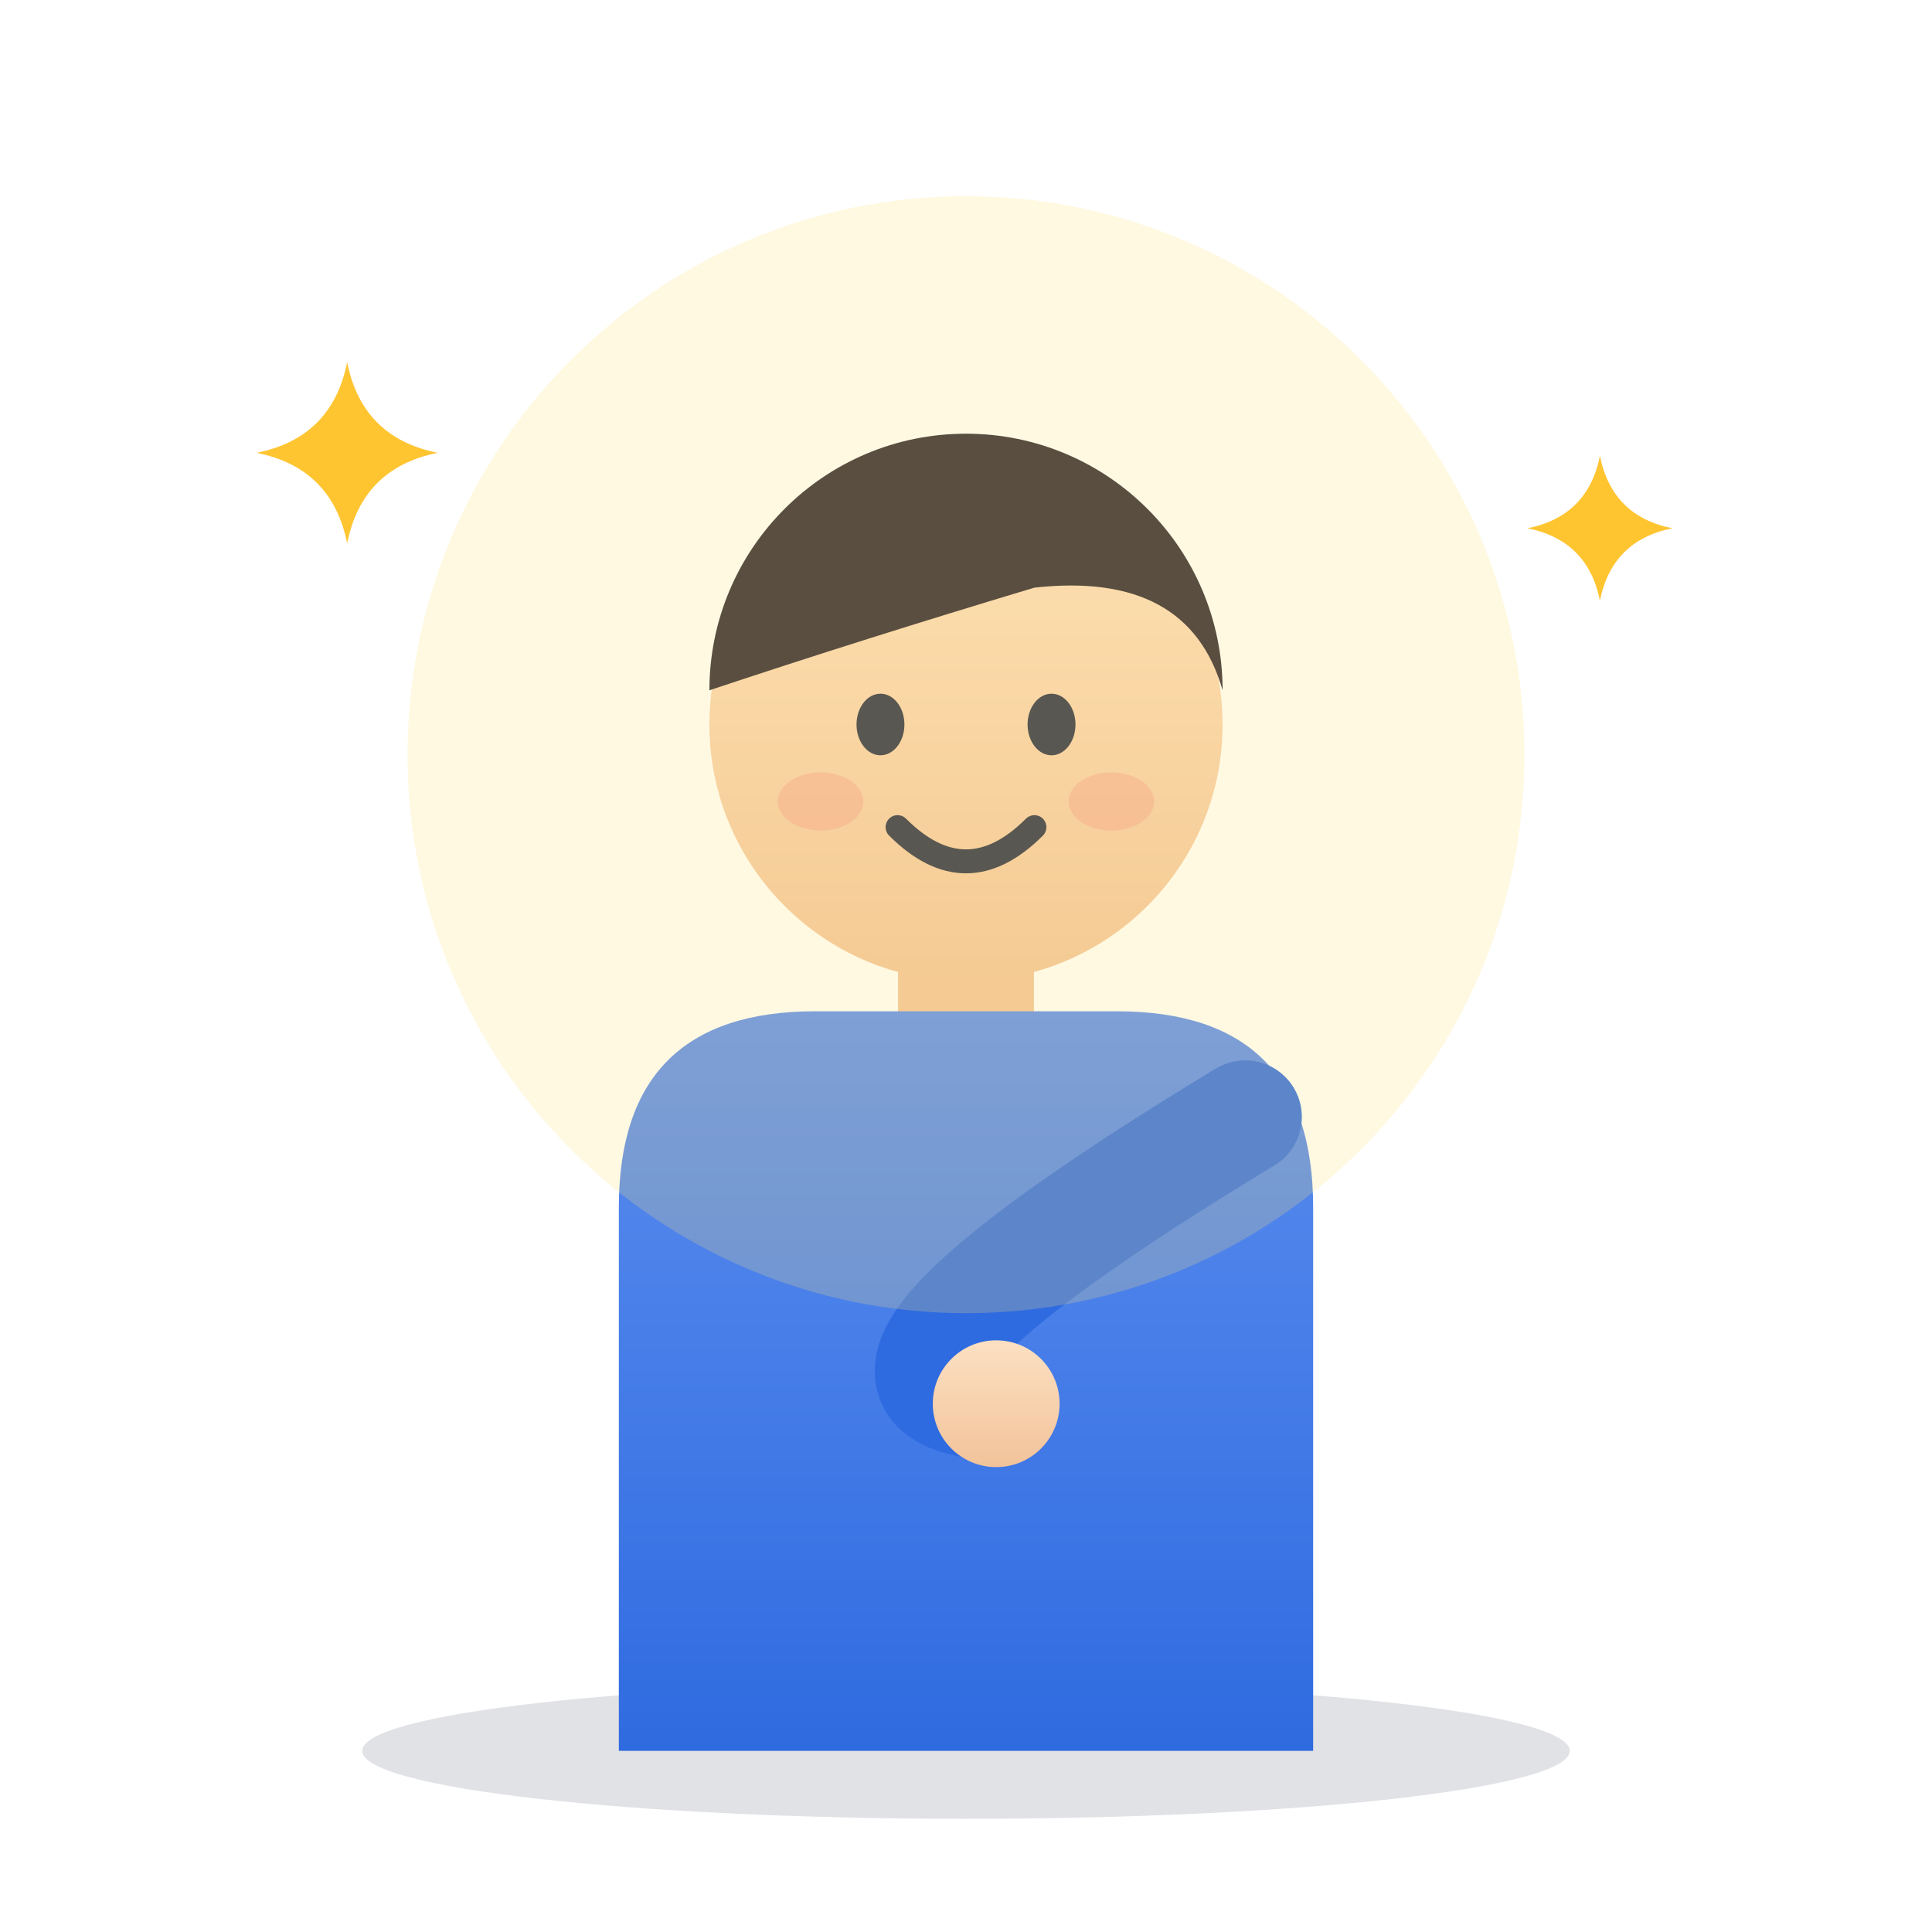
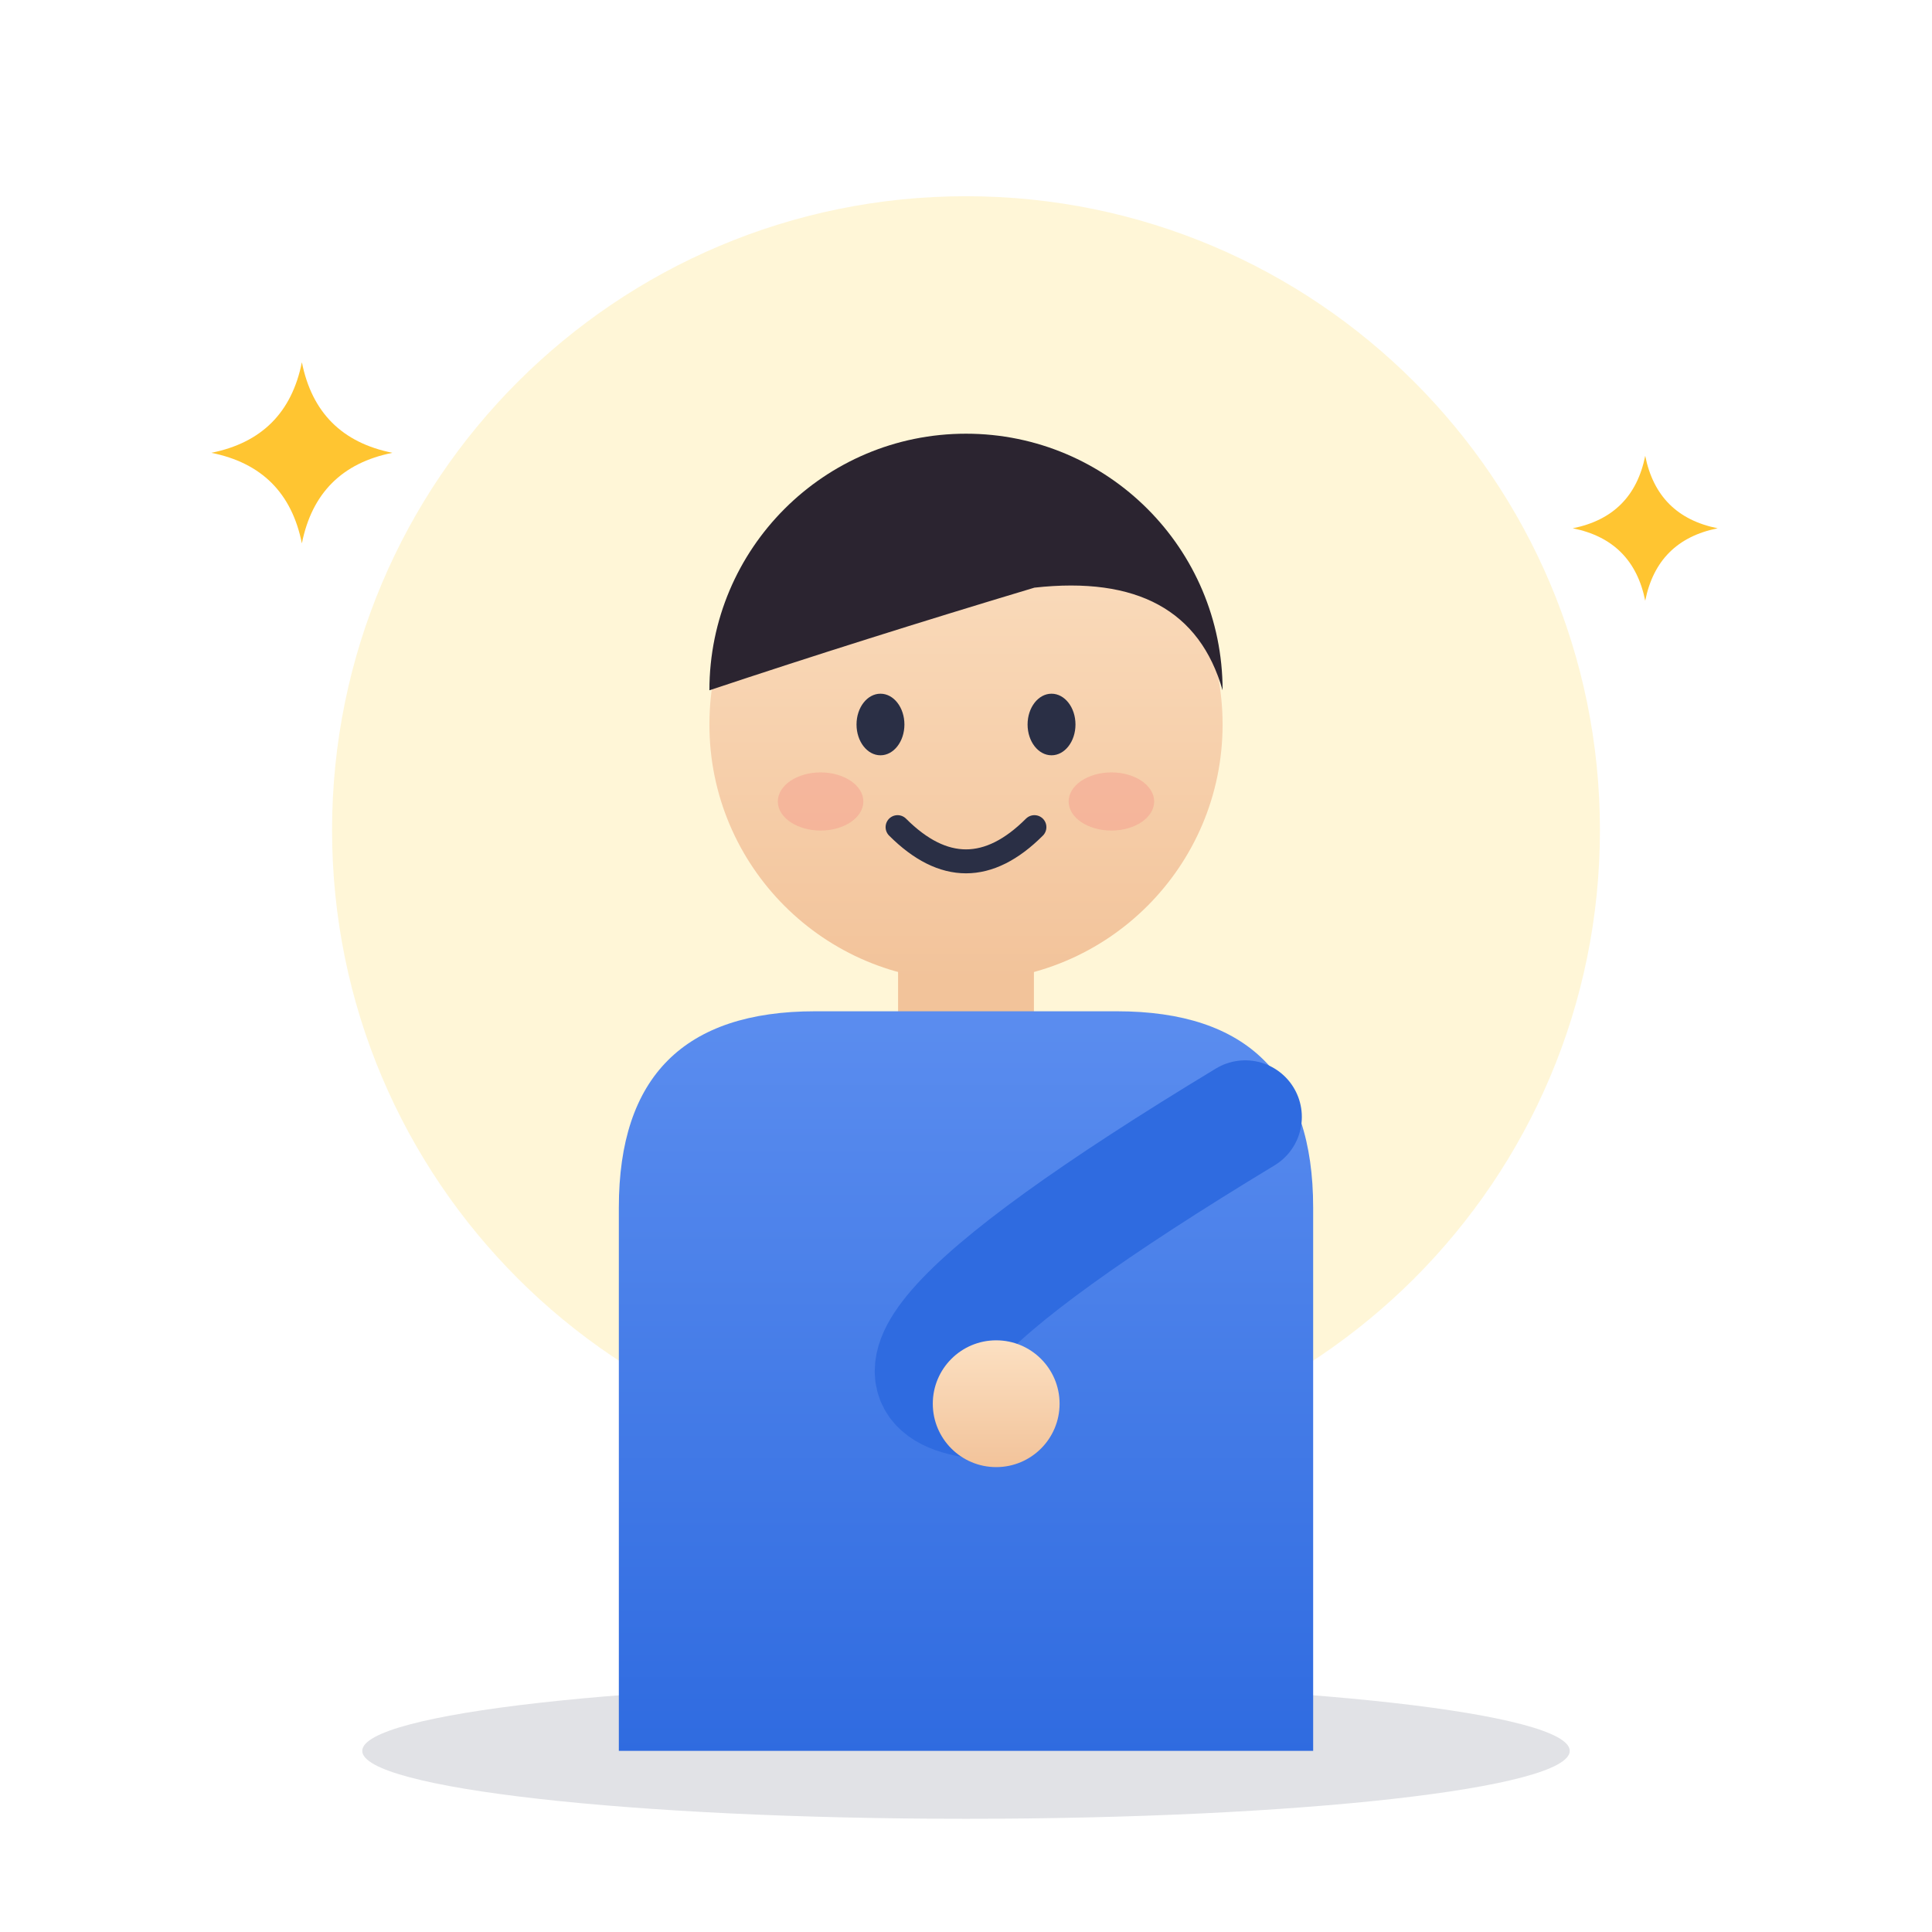
<svg xmlns="http://www.w3.org/2000/svg" viewBox="0 0 256 256">
  <defs>
    <linearGradient id="sk" x1="0" y1="0" x2="0" y2="1">
      <stop offset="0" stop-color="#FCE0C2" />
      <stop offset="1" stop-color="#F2C39A" />
    </linearGradient>
    <linearGradient id="bl" x1="0" y1="0" x2="0" y2="1">
      <stop offset="0" stop-color="#5B8DEF" />
      <stop offset="1" stop-color="#2F6BE0" />
    </linearGradient>
    <linearGradient id="gr" x1="0" y1="0" x2="0" y2="1">
      <stop offset="0" stop-color="#4CC9A0" />
      <stop offset="1" stop-color="#1FA57C" />
    </linearGradient>
    <linearGradient id="or" x1="0" y1="0" x2="0" y2="1">
      <stop offset="0" stop-color="#FFB45C" />
      <stop offset="1" stop-color="#F58A1F" />
    </linearGradient>
    <linearGradient id="pk" x1="0" y1="0" x2="0" y2="1">
      <stop offset="0" stop-color="#FF8FA8" />
      <stop offset="1" stop-color="#EE5B7E" />
    </linearGradient>
    <linearGradient id="ye" x1="0" y1="0" x2="0" y2="1">
      <stop offset="0" stop-color="#FFE27A" />
      <stop offset="1" stop-color="#FFC531" />
    </linearGradient>
    <linearGradient id="pu" x1="0" y1="0" x2="0" y2="1">
      <stop offset="0" stop-color="#A58BFF" />
      <stop offset="1" stop-color="#7B5CF0" />
    </linearGradient>
    <linearGradient id="wh" x1="0" y1="0" x2="0" y2="1">
      <stop offset="0" stop-color="#FFFFFF" />
      <stop offset="1" stop-color="#E6ECF8" />
    </linearGradient>
  </defs>
  <ellipse cx="128" cy="232" rx="80" ry="9" fill="#18203A" opacity=".13" />
+   <circle cx="128" cy="110" r="84" fill="#FFE27A" opacity=".3" />
  <rect x="119" y="118" width="18" height="22" rx="6" fill="#F2C39A" />
  <path d="M82 232 V160 q0 -26 26 -26 h40 q26 0 26 26 V232z" fill="url(#bl)" />
  <circle cx="128" cy="96" r="34" fill="url(#sk)" />
  <ellipse cx="108.733" cy="106.2" rx="5.667" ry="3.853" fill="#F59A8B" opacity=".45" />
  <ellipse cx="147.267" cy="106.2" rx="5.667" ry="3.853" fill="#F59A8B" opacity=".45" />
  <ellipse cx="116.667" cy="96" rx="3.173" ry="4.08" fill="#2A2F45" />
  <ellipse cx="139.333" cy="96" rx="3.173" ry="4.08" fill="#2A2F45" />
  <path d="M118.933 109.6 q9.067 9.067 18.133 0" fill="none" stroke="#2A2F45" stroke-width="3.173" stroke-linecap="round" stroke-linejoin="round" />
  <path d="M94 91.467 a34 34 0 0 1 68 0 q-4.533 -15.867 -24.933 -13.6 q-22.667 6.8 -43.067 13.6 z" fill="#2B2430" />
  <path d="M165 148 Q104.5 184.6 132 186" fill="none" stroke="#2F6BE0" stroke-width="15" stroke-linecap="round" stroke-linejoin="round" />
  <circle cx="132" cy="186" r="8.4" fill="url(#sk)" />
-   <circle cx="128" cy="100" r="74" fill="#FFE27A" opacity=".22" />
-   <path transform="translate(46 60) scale(1)" d="M0 -12 Q2 -2 12 0 Q2 2 0 12 Q-2 2 -12 0 Q-2 -2 0 -12z" fill="#FFC531" />
-   <path transform="translate(212 70) scale(0.8)" d="M0 -12 Q2 -2 12 0 Q2 2 0 12 Q-2 2 -12 0 Q-2 -2 0 -12z" fill="#FFC531" />
+   <path transform="translate(40 60) scale(1)" d="M0 -12 Q2 -2 12 0 Q2 2 0 12 Q-2 2 -12 0 Q-2 -2 0 -12z" fill="#FFC531" />
+   <path transform="translate(218 70) scale(0.8)" d="M0 -12 Q2 -2 12 0 Q2 2 0 12 Q-2 2 -12 0 Q-2 -2 0 -12z" fill="#FFC531" />
</svg>
